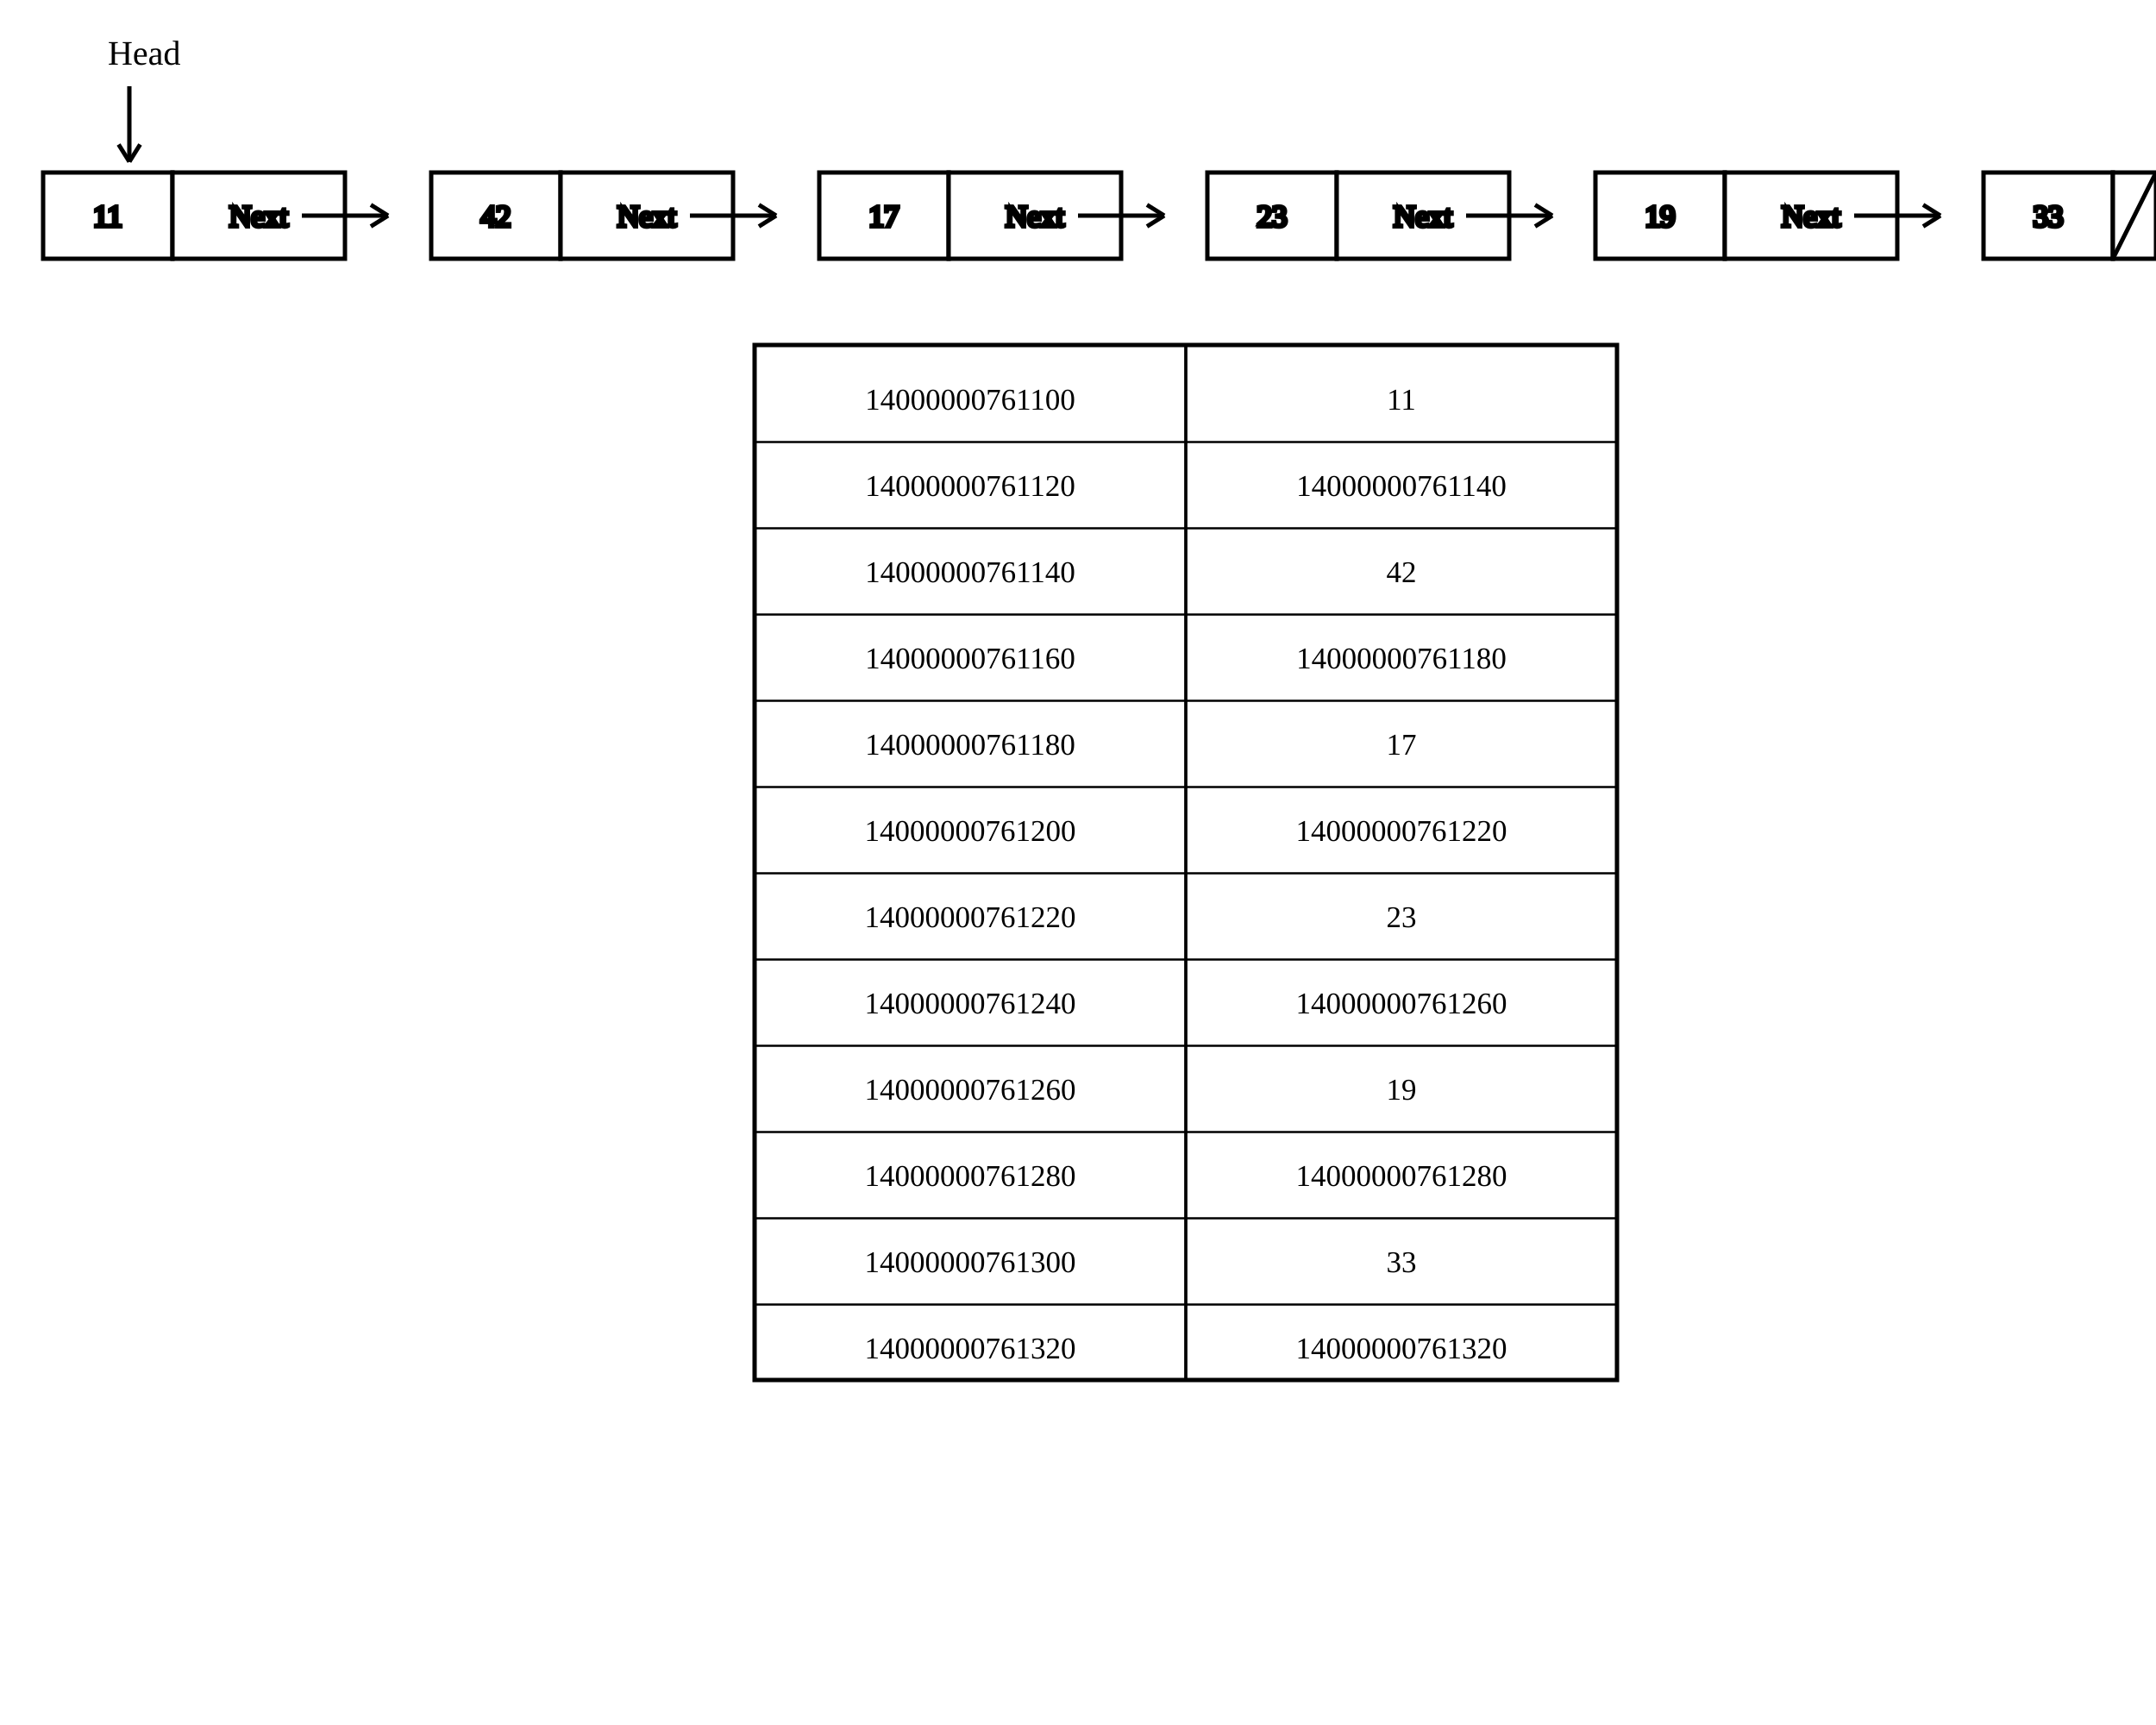
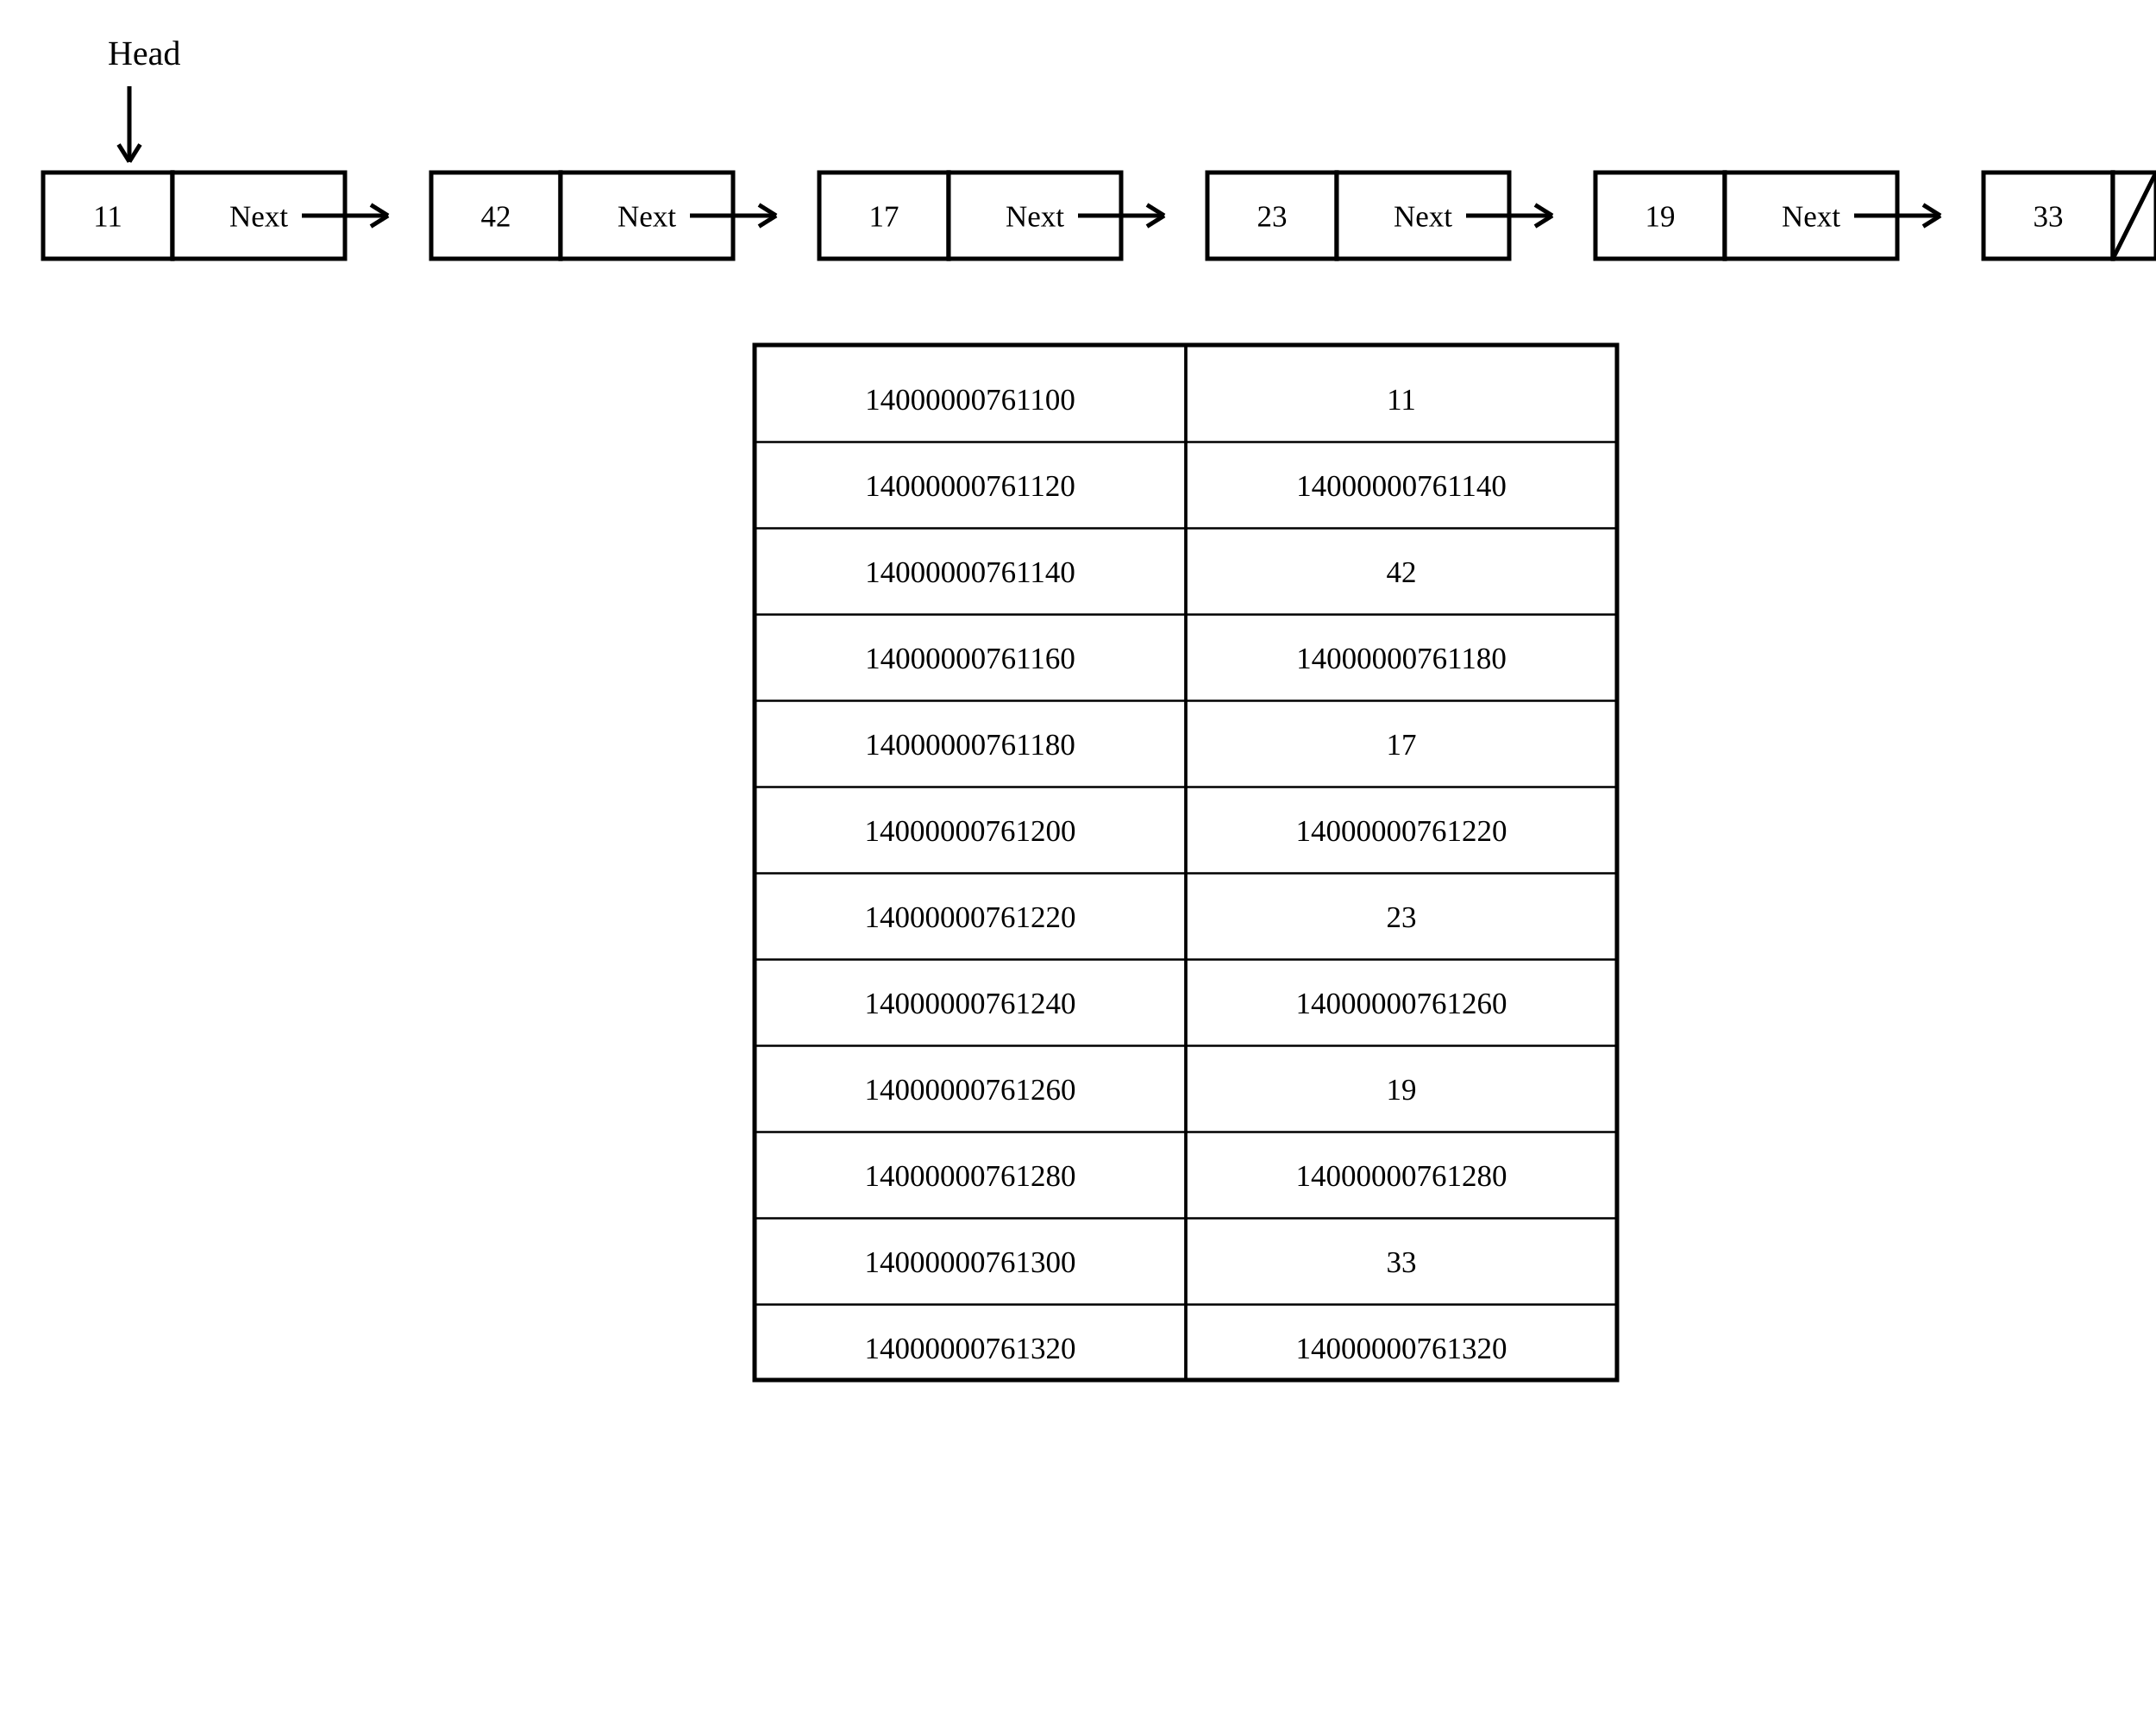
<svg xmlns="http://www.w3.org/2000/svg" viewBox="0 0 1000 800">
  <rect width="1000" height="800" fill="#ffffff" />
-   <g id="linked-list-bw" font-family="'Times New Roman', Times, serif">
-     <text x="50" y="30" font-size="16" fill="#000000">Head</text>
-     <path d="M 60 40 L 60 75" stroke="#000000" stroke-width="2" fill="none" />
-     <path d="M 60 75 L 55 67 M 60 75 L 65 67" stroke="#000000" stroke-width="2" fill="none" />
-     <g id="nodes-chain" stroke="#000000" stroke-width="2">
+   <g id="linked-list-main" font-family="'Times New Roman', Times, serif" fill="#000000" stroke="#000000" stroke-width="0">
+     <text x="50" y="30" font-size="16" stroke="none">Head</text>
+     <path d="M 60 40 L 60 75" stroke-width="2" fill="none" />
+     <path d="M 60 75 L 55 67 M 60 75 L 65 67" stroke-width="2" fill="none" />
+     <g id="nodes" stroke-width="2">
      <rect x="20" y="80" width="60" height="40" fill="#ffffff" />
-       <text x="50" y="105" text-anchor="middle" font-size="14" fill="#000000">11</text>
+       <text x="50" y="105" text-anchor="middle" font-size="14" stroke="none">11</text>
      <rect x="80" y="80" width="80" height="40" fill="#ffffff" />
-       <text x="120" y="105" text-anchor="middle" font-size="14" fill="#000000">Next</text>
+       <text x="120" y="105" text-anchor="middle" font-size="14" stroke="none">Next</text>
      <path d="M 140 100 L 180 100" fill="none" />
      <path d="M 180 100 L 172 95 M 180 100 L 172 105" fill="none" />
      <rect x="200" y="80" width="60" height="40" fill="#ffffff" />
-       <text x="230" y="105" text-anchor="middle" font-size="14" fill="#000000">42</text>
+       <text x="230" y="105" text-anchor="middle" font-size="14" stroke="none">42</text>
      <rect x="260" y="80" width="80" height="40" fill="#ffffff" />
-       <text x="300" y="105" text-anchor="middle" font-size="14" fill="#000000">Next</text>
+       <text x="300" y="105" text-anchor="middle" font-size="14" stroke="none">Next</text>
      <path d="M 320 100 L 360 100" fill="none" />
      <path d="M 360 100 L 352 95 M 360 100 L 352 105" fill="none" />
      <rect x="380" y="80" width="60" height="40" fill="#ffffff" />
-       <text x="410" y="105" text-anchor="middle" font-size="14" fill="#000000">17</text>
+       <text x="410" y="105" text-anchor="middle" font-size="14" stroke="none">17</text>
      <rect x="440" y="80" width="80" height="40" fill="#ffffff" />
-       <text x="480" y="105" text-anchor="middle" font-size="14" fill="#000000">Next</text>
+       <text x="480" y="105" text-anchor="middle" font-size="14" stroke="none">Next</text>
      <path d="M 500 100 L 540 100" fill="none" />
      <path d="M 540 100 L 532 95 M 540 100 L 532 105" fill="none" />
      <rect x="560" y="80" width="60" height="40" fill="#ffffff" />
-       <text x="590" y="105" text-anchor="middle" font-size="14" fill="#000000">23</text>
+       <text x="590" y="105" text-anchor="middle" font-size="14" stroke="none">23</text>
      <rect x="620" y="80" width="80" height="40" fill="#ffffff" />
-       <text x="660" y="105" text-anchor="middle" font-size="14" fill="#000000">Next</text>
+       <text x="660" y="105" text-anchor="middle" font-size="14" stroke="none">Next</text>
      <path d="M 680 100 L 720 100" fill="none" />
      <path d="M 720 100 L 712 95 M 720 100 L 712 105" fill="none" />
      <rect x="740" y="80" width="60" height="40" fill="#ffffff" />
-       <text x="770" y="105" text-anchor="middle" font-size="14" fill="#000000">19</text>
+       <text x="770" y="105" text-anchor="middle" font-size="14" stroke="none">19</text>
      <rect x="800" y="80" width="80" height="40" fill="#ffffff" />
-       <text x="840" y="105" text-anchor="middle" font-size="14" fill="#000000">Next</text>
+       <text x="840" y="105" text-anchor="middle" font-size="14" stroke="none">Next</text>
      <path d="M 860 100 L 900 100" fill="none" />
      <path d="M 900 100 L 892 95 M 900 100 L 892 105" fill="none" />
      <rect x="920" y="80" width="60" height="40" fill="#ffffff" />
-       <text x="950" y="105" text-anchor="middle" font-size="14" fill="#000000">33</text>
+       <text x="950" y="105" text-anchor="middle" font-size="14" stroke="none">33</text>
      <rect x="980" y="80" width="20" height="40" fill="#ffffff" />
      <line x1="980" y1="120" x2="1000" y2="80" />
    </g>
-     <g id="memory-table" transform="translate(350, 160)" stroke="#000000" stroke-width="1.5">
+     <g id="memory" transform="translate(350, 160)">
      <rect x="0" y="0" width="400" height="480" fill="#ffffff" stroke-width="2" />
-       <g font-size="14" fill="#000000" stroke="none" text-anchor="middle">
+       <g font-size="14" stroke="none" text-anchor="middle">
        <text x="100" y="30">14000000761100</text>
        <text x="300" y="30">11</text>
        <line x1="0" y1="45" x2="400" y2="45" stroke="#000000" stroke-width="1" />
        <text x="100" y="70">14000000761120</text>
        <text x="300" y="70">14000000761140</text>
        <line x1="0" y1="85" x2="400" y2="85" stroke="#000000" stroke-width="1" />
        <text x="100" y="110">14000000761140</text>
        <text x="300" y="110">42</text>
        <line x1="0" y1="125" x2="400" y2="125" stroke="#000000" stroke-width="1" />
        <text x="100" y="150">14000000761160</text>
        <text x="300" y="150">14000000761180</text>
        <line x1="0" y1="165" x2="400" y2="165" stroke="#000000" stroke-width="1" />
        <text x="100" y="190">14000000761180</text>
        <text x="300" y="190">17</text>
        <line x1="0" y1="205" x2="400" y2="205" stroke="#000000" stroke-width="1" />
        <text x="100" y="230">14000000761200</text>
        <text x="300" y="230">14000000761220</text>
        <line x1="0" y1="245" x2="400" y2="245" stroke="#000000" stroke-width="1" />
        <text x="100" y="270">14000000761220</text>
        <text x="300" y="270">23</text>
        <line x1="0" y1="285" x2="400" y2="285" stroke="#000000" stroke-width="1" />
        <text x="100" y="310">14000000761240</text>
        <text x="300" y="310">14000000761260</text>
        <line x1="0" y1="325" x2="400" y2="325" stroke="#000000" stroke-width="1" />
        <text x="100" y="350">14000000761260</text>
        <text x="300" y="350">19</text>
        <line x1="0" y1="365" x2="400" y2="365" stroke="#000000" stroke-width="1" />
        <text x="100" y="390">14000000761280</text>
        <text x="300" y="390">14000000761280</text>
        <line x1="0" y1="405" x2="400" y2="405" stroke="#000000" stroke-width="1" />
        <text x="100" y="430">14000000761300</text>
        <text x="300" y="430">33</text>
        <line x1="0" y1="445" x2="400" y2="445" stroke="#000000" stroke-width="1" />
        <text x="100" y="470">14000000761320</text>
        <text x="300" y="470">14000000761320</text>
      </g>
      <line x1="200" y1="0" x2="200" y2="480" stroke="#000000" stroke-width="1.5" />
    </g>
  </g>
</svg>
